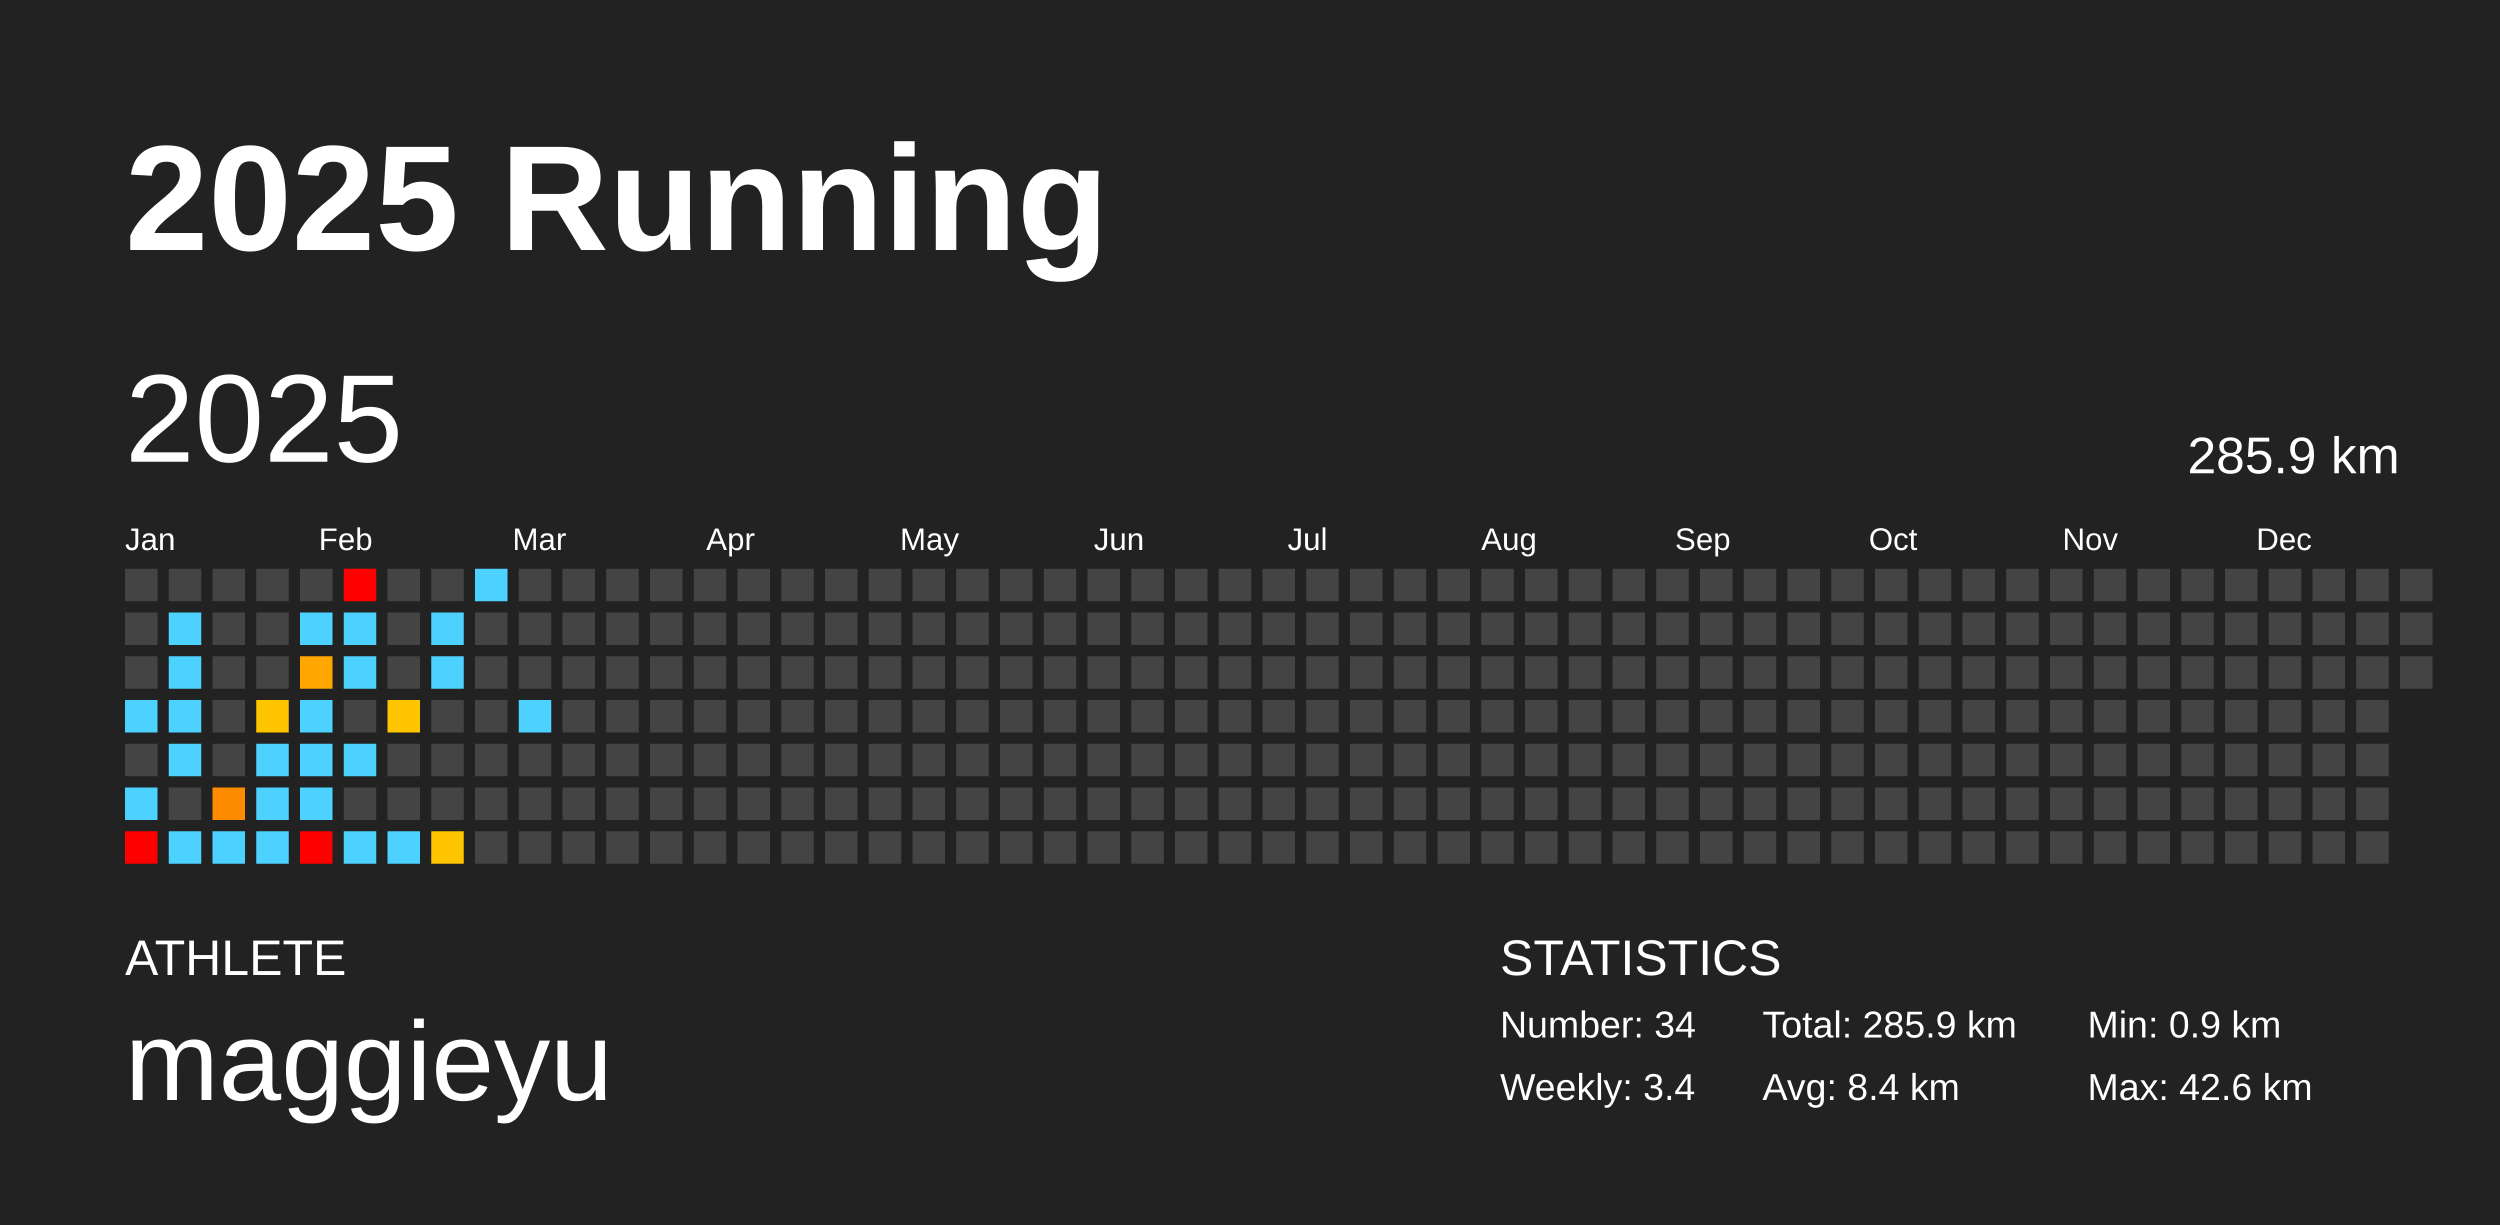
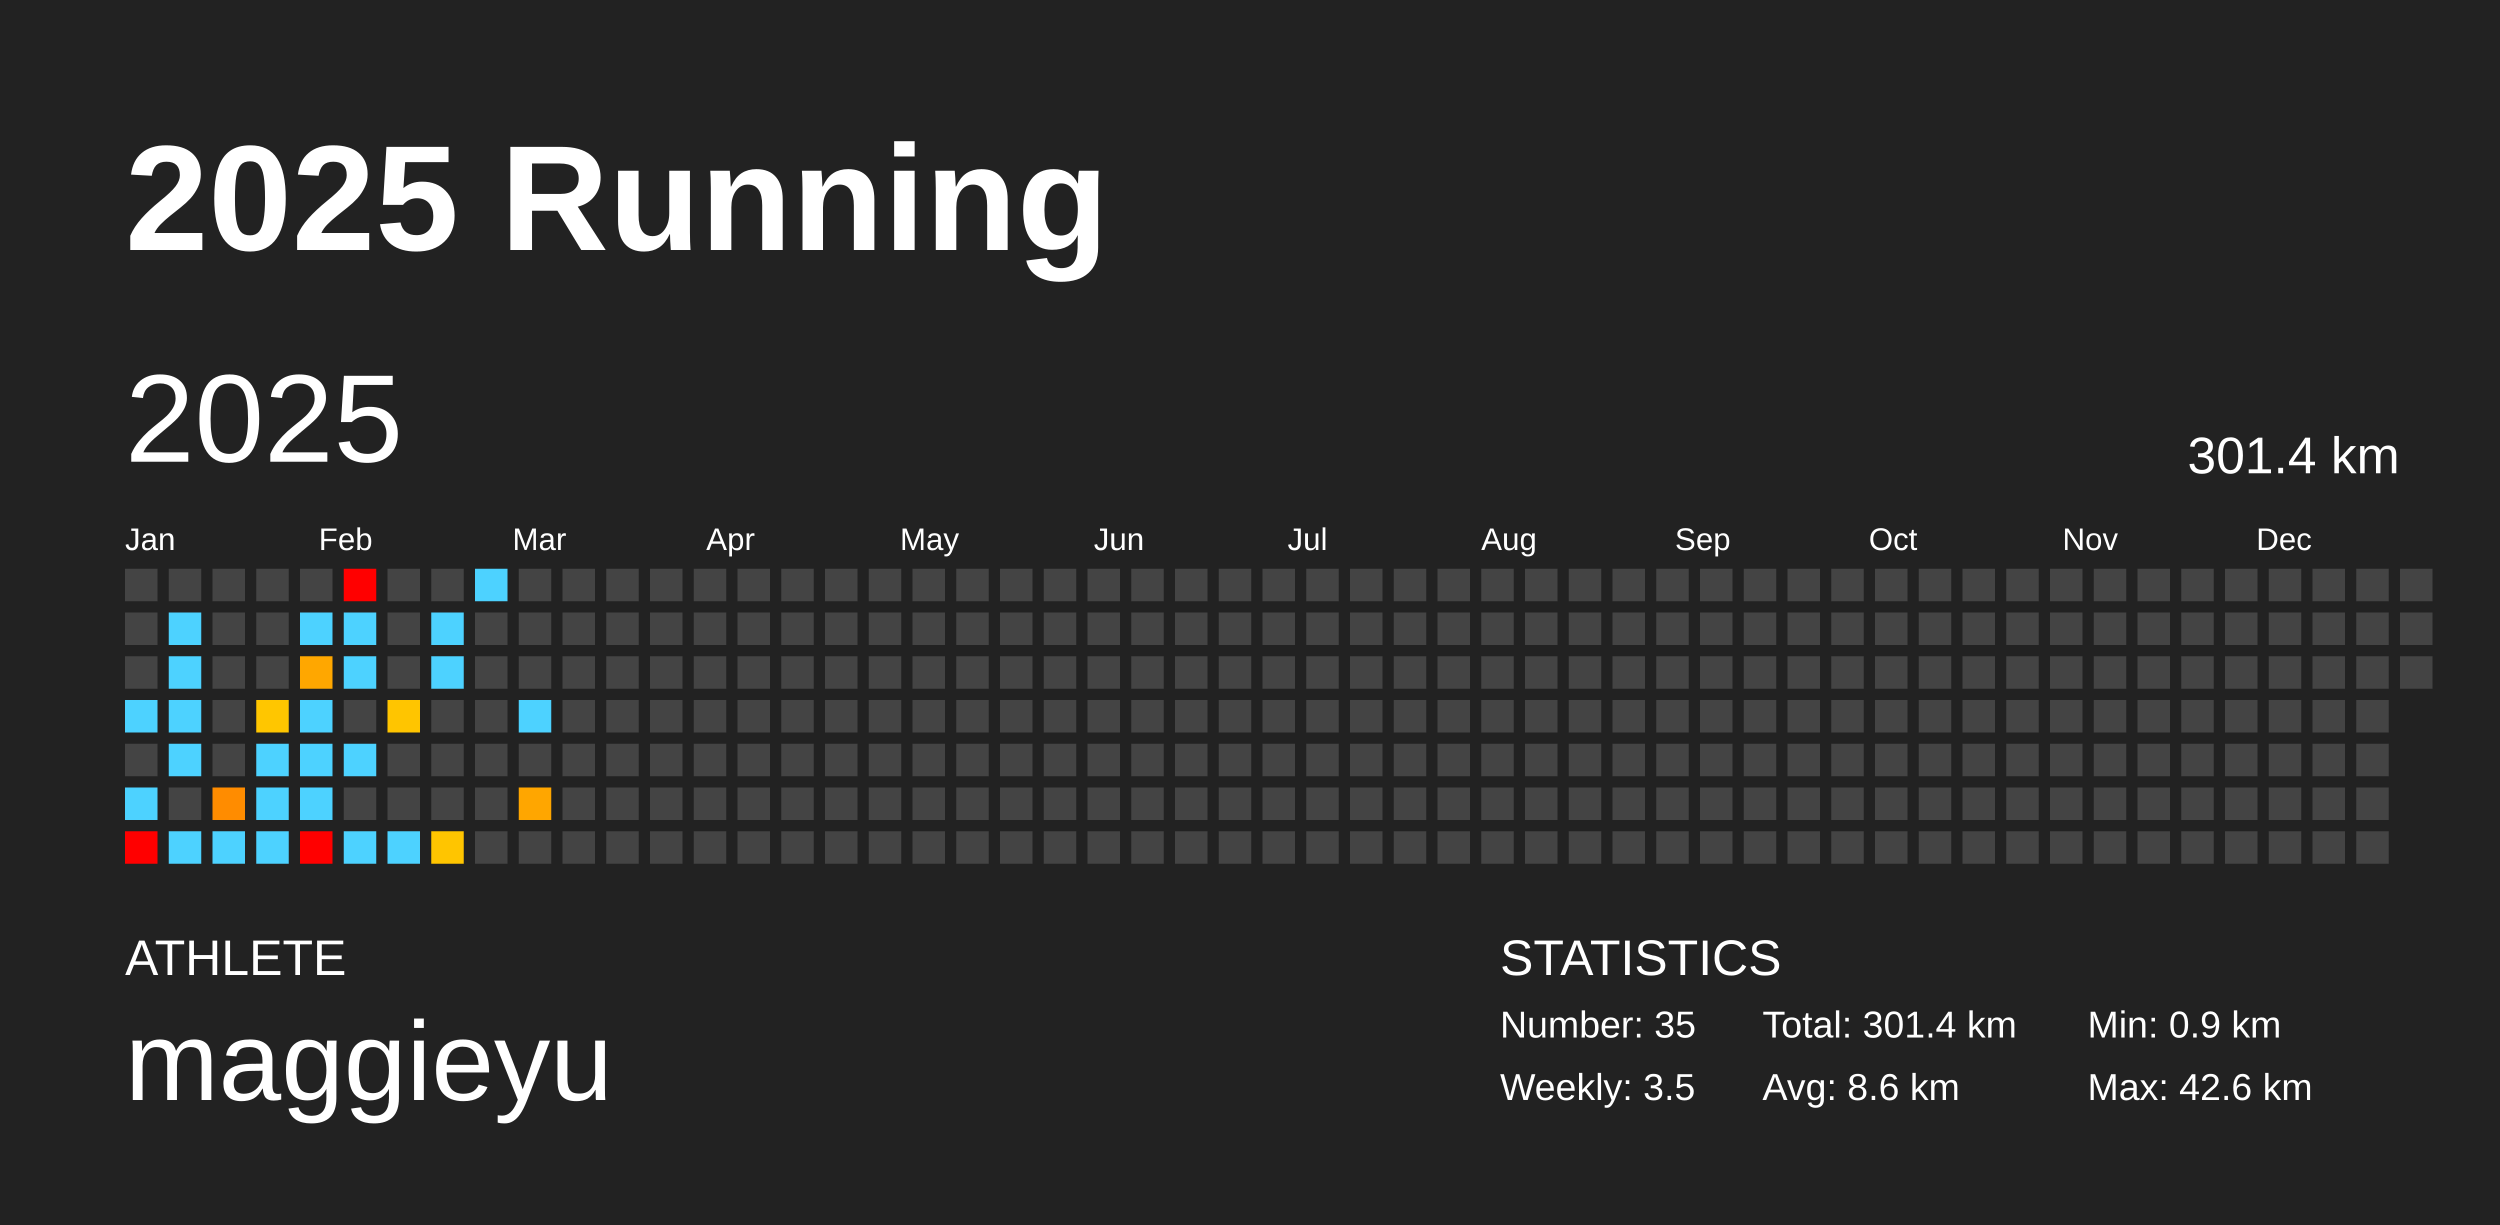
<svg xmlns="http://www.w3.org/2000/svg" baseProfile="full" height="98mm" version="1.1" viewBox="0,0,200,98" width="200mm">
  <defs />
  <rect fill="#222222" height="98" width="200" x="0" y="0" />
  <text fill="#FFFFFF" style="font-size:12px; font-family:Arial; font-weight:bold;" x="10" y="20">2025 Running</text>
  <text fill="#FFFFFF" style="font-size:4px; font-family:Arial" x="10" y="78">ATHLETE</text>
  <text fill="#FFFFFF" style="font-size:9px; font-family:Arial" x="10" y="88">maggieyu</text>
  <text fill="#FFFFFF" style="font-size:4px; font-family:Arial" x="120" y="78">STATISTICS</text>
-   <text fill="#FFFFFF" style="font-size:3px; font-family:Arial" x="120" y="83">Number: 34</text>
-   <text fill="#FFFFFF" style="font-size:3px; font-family:Arial" x="120" y="88">Weekly: 3.4</text>
-   <text fill="#FFFFFF" style="font-size:3px; font-family:Arial" x="141" y="83">Total: 285.9 km</text>
-   <text fill="#FFFFFF" style="font-size:3px; font-family:Arial" x="141" y="88">Avg: 8.4 km</text>
+   <text fill="#FFFFFF" style="font-size:3px; font-family:Arial" x="120" y="83">Number: 35</text>
+   <text fill="#FFFFFF" style="font-size:3px; font-family:Arial" x="120" y="88">Weekly: 3.5</text>
+   <text fill="#FFFFFF" style="font-size:3px; font-family:Arial" x="141" y="83">Total: 301.4 km</text>
+   <text fill="#FFFFFF" style="font-size:3px; font-family:Arial" x="141" y="88">Avg: 8.6 km</text>
  <text fill="#FFFFFF" style="font-size:3px; font-family:Arial" x="167" y="83">Min: 0.9 km</text>
  <text fill="#FFFFFF" style="font-size:3px; font-family:Arial" x="167" y="88">Max: 42.6 km</text>
  <text dominant-baseline="hanging" fill="#FFFFFF" style="font-size:10.0px; font-family:Arial;" x="10" y="30">2025</text>
-   <text dominant-baseline="hanging" fill="#FFFFFF" style="font-size:4.125px; font-family:Arial;" x="175" y="35">285.9 km</text>
+   <text dominant-baseline="hanging" fill="#FFFFFF" style="font-size:4.125px; font-family:Arial;" x="175" y="35">301.4 km</text>
  <text fill="#FFFFFF" style="font-size:2.5px; font-family:Arial" x="10.0" y="44">Jan</text>
  <text fill="#FFFFFF" style="font-size:2.5px; font-family:Arial" x="25.5" y="44">Feb</text>
  <text fill="#FFFFFF" style="font-size:2.5px; font-family:Arial" x="41.0" y="44">Mar</text>
  <text fill="#FFFFFF" style="font-size:2.5px; font-family:Arial" x="56.5" y="44">Apr</text>
  <text fill="#FFFFFF" style="font-size:2.5px; font-family:Arial" x="72.0" y="44">May</text>
  <text fill="#FFFFFF" style="font-size:2.5px; font-family:Arial" x="87.5" y="44">Jun</text>
  <text fill="#FFFFFF" style="font-size:2.5px; font-family:Arial" x="103.0" y="44">Jul</text>
  <text fill="#FFFFFF" style="font-size:2.5px; font-family:Arial" x="118.5" y="44">Aug</text>
  <text fill="#FFFFFF" style="font-size:2.5px; font-family:Arial" x="134.0" y="44">Sep</text>
  <text fill="#FFFFFF" style="font-size:2.5px; font-family:Arial" x="149.5" y="44">Oct</text>
  <text fill="#FFFFFF" style="font-size:2.5px; font-family:Arial" x="165.0" y="44">Nov</text>
  <text fill="#FFFFFF" style="font-size:2.5px; font-family:Arial" x="180.5" y="44">Dec</text>
  <rect fill="#444444" height="2.6" width="2.6" x="10.0" y="45.5" />
  <rect fill="#444444" height="2.6" width="2.6" x="10.0" y="49.0" />
  <rect fill="#444444" height="2.6" width="2.6" x="10.0" y="52.5" />
  <rect fill="#4dd2ff" height="2.6" width="2.6" x="10.0" y="56.0" />
  <rect fill="#444444" height="2.6" width="2.6" x="10.0" y="59.5" />
  <rect fill="#4dd2ff" height="2.6" width="2.6" x="10.0" y="63.0" />
  <rect fill="red" height="2.6" width="2.6" x="10.0" y="66.5" />
  <rect fill="#444444" height="2.6" width="2.6" x="13.5" y="45.5" />
  <rect fill="#4dd2ff" height="2.6" width="2.6" x="13.5" y="49.0" />
  <rect fill="#4dd2ff" height="2.6" width="2.6" x="13.5" y="52.5" />
  <rect fill="#4dd2ff" height="2.6" width="2.6" x="13.5" y="56.0" />
  <rect fill="#4dd2ff" height="2.6" width="2.6" x="13.5" y="59.5" />
  <rect fill="#444444" height="2.6" width="2.6" x="13.5" y="63.0" />
  <rect fill="#4dd2ff" height="2.6" width="2.6" x="13.5" y="66.5" />
  <rect fill="#444444" height="2.6" width="2.6" x="17.0" y="45.5" />
  <rect fill="#444444" height="2.6" width="2.6" x="17.0" y="49.0" />
  <rect fill="#444444" height="2.6" width="2.6" x="17.0" y="52.5" />
  <rect fill="#444444" height="2.6" width="2.6" x="17.0" y="56.0" />
  <rect fill="#444444" height="2.6" width="2.6" x="17.0" y="59.5" />
  <rect fill="#ff8c00" height="2.6" width="2.6" x="17.0" y="63.0" />
  <rect fill="#4dd2ff" height="2.6" width="2.6" x="17.0" y="66.5" />
  <rect fill="#444444" height="2.6" width="2.6" x="20.5" y="45.5" />
  <rect fill="#444444" height="2.6" width="2.6" x="20.5" y="49.0" />
  <rect fill="#444444" height="2.6" width="2.6" x="20.5" y="52.5" />
  <rect fill="#ffc600" height="2.6" width="2.6" x="20.5" y="56.0" />
  <rect fill="#4dd2ff" height="2.6" width="2.6" x="20.5" y="59.5" />
  <rect fill="#4dd2ff" height="2.6" width="2.6" x="20.5" y="63.0" />
  <rect fill="#4dd2ff" height="2.6" width="2.6" x="20.5" y="66.5" />
  <rect fill="#444444" height="2.6" width="2.6" x="24.0" y="45.5" />
  <rect fill="#4dd2ff" height="2.6" width="2.6" x="24.0" y="49.0" />
  <rect fill="#ffa700" height="2.6" width="2.6" x="24.0" y="52.5" />
  <rect fill="#4dd2ff" height="2.6" width="2.6" x="24.0" y="56.0" />
  <rect fill="#4dd2ff" height="2.6" width="2.6" x="24.0" y="59.5" />
  <rect fill="#4dd2ff" height="2.6" width="2.6" x="24.0" y="63.0" />
  <rect fill="red" height="2.6" width="2.6" x="24.0" y="66.5" />
  <rect fill="red" height="2.6" width="2.6" x="27.5" y="45.5" />
  <rect fill="#4dd2ff" height="2.6" width="2.6" x="27.5" y="49.0" />
  <rect fill="#4dd2ff" height="2.6" width="2.6" x="27.5" y="52.5" />
  <rect fill="#444444" height="2.6" width="2.6" x="27.5" y="56.0" />
  <rect fill="#4dd2ff" height="2.6" width="2.6" x="27.5" y="59.5" />
  <rect fill="#444444" height="2.6" width="2.6" x="27.5" y="63.0" />
  <rect fill="#4dd2ff" height="2.6" width="2.6" x="27.5" y="66.5" />
  <rect fill="#444444" height="2.6" width="2.6" x="31.0" y="45.5" />
  <rect fill="#444444" height="2.6" width="2.6" x="31.0" y="49.0" />
  <rect fill="#444444" height="2.6" width="2.6" x="31.0" y="52.5" />
  <rect fill="#ffc500" height="2.6" width="2.6" x="31.0" y="56.0" />
  <rect fill="#444444" height="2.6" width="2.6" x="31.0" y="59.5" />
  <rect fill="#444444" height="2.6" width="2.6" x="31.0" y="63.0" />
  <rect fill="#4dd2ff" height="2.6" width="2.6" x="31.0" y="66.5" />
  <rect fill="#444444" height="2.6" width="2.6" x="34.5" y="45.5" />
  <rect fill="#4dd2ff" height="2.6" width="2.6" x="34.5" y="49.0" />
  <rect fill="#4dd2ff" height="2.6" width="2.6" x="34.5" y="52.5" />
  <rect fill="#444444" height="2.6" width="2.6" x="34.5" y="56.0" />
  <rect fill="#444444" height="2.6" width="2.6" x="34.5" y="59.5" />
  <rect fill="#444444" height="2.6" width="2.6" x="34.5" y="63.0" />
  <rect fill="#ffc500" height="2.6" width="2.6" x="34.5" y="66.5" />
  <rect fill="#4dd2ff" height="2.6" width="2.6" x="38.0" y="45.5" />
  <rect fill="#444444" height="2.6" width="2.6" x="38.0" y="49.0" />
  <rect fill="#444444" height="2.6" width="2.6" x="38.0" y="52.5" />
  <rect fill="#444444" height="2.6" width="2.6" x="38.0" y="56.0" />
  <rect fill="#444444" height="2.6" width="2.6" x="38.0" y="59.5" />
  <rect fill="#444444" height="2.6" width="2.6" x="38.0" y="63.0" />
  <rect fill="#444444" height="2.6" width="2.6" x="38.0" y="66.5" />
  <rect fill="#444444" height="2.6" width="2.6" x="41.5" y="45.5" />
  <rect fill="#444444" height="2.6" width="2.6" x="41.5" y="49.0" />
  <rect fill="#444444" height="2.6" width="2.6" x="41.5" y="52.5" />
  <rect fill="#4dd2ff" height="2.6" width="2.6" x="41.5" y="56.0" />
  <rect fill="#444444" height="2.6" width="2.6" x="41.5" y="59.5" />
-   <rect fill="#444444" height="2.6" width="2.6" x="41.5" y="63.0" />
+   <rect fill="#ffa600" height="2.6" width="2.6" x="41.5" y="63.0" />
  <rect fill="#444444" height="2.6" width="2.6" x="41.5" y="66.5" />
  <rect fill="#444444" height="2.6" width="2.6" x="45.0" y="45.5" />
  <rect fill="#444444" height="2.6" width="2.6" x="45.0" y="49.0" />
  <rect fill="#444444" height="2.6" width="2.6" x="45.0" y="52.5" />
  <rect fill="#444444" height="2.6" width="2.6" x="45.0" y="56.0" />
  <rect fill="#444444" height="2.6" width="2.6" x="45.0" y="59.5" />
  <rect fill="#444444" height="2.6" width="2.6" x="45.0" y="63.0" />
  <rect fill="#444444" height="2.6" width="2.6" x="45.0" y="66.5" />
  <rect fill="#444444" height="2.6" width="2.6" x="48.5" y="45.5" />
  <rect fill="#444444" height="2.6" width="2.6" x="48.5" y="49.0" />
  <rect fill="#444444" height="2.6" width="2.6" x="48.5" y="52.5" />
  <rect fill="#444444" height="2.6" width="2.6" x="48.5" y="56.0" />
  <rect fill="#444444" height="2.6" width="2.6" x="48.5" y="59.5" />
  <rect fill="#444444" height="2.6" width="2.6" x="48.5" y="63.0" />
  <rect fill="#444444" height="2.6" width="2.6" x="48.5" y="66.5" />
  <rect fill="#444444" height="2.6" width="2.6" x="52.0" y="45.5" />
  <rect fill="#444444" height="2.6" width="2.6" x="52.0" y="49.0" />
  <rect fill="#444444" height="2.6" width="2.6" x="52.0" y="52.5" />
  <rect fill="#444444" height="2.6" width="2.6" x="52.0" y="56.0" />
  <rect fill="#444444" height="2.6" width="2.6" x="52.0" y="59.5" />
  <rect fill="#444444" height="2.6" width="2.6" x="52.0" y="63.0" />
  <rect fill="#444444" height="2.6" width="2.6" x="52.0" y="66.5" />
  <rect fill="#444444" height="2.6" width="2.6" x="55.5" y="45.5" />
  <rect fill="#444444" height="2.6" width="2.6" x="55.5" y="49.0" />
  <rect fill="#444444" height="2.6" width="2.6" x="55.5" y="52.5" />
  <rect fill="#444444" height="2.6" width="2.6" x="55.5" y="56.0" />
  <rect fill="#444444" height="2.6" width="2.6" x="55.5" y="59.5" />
  <rect fill="#444444" height="2.6" width="2.6" x="55.5" y="63.0" />
  <rect fill="#444444" height="2.6" width="2.6" x="55.5" y="66.5" />
  <rect fill="#444444" height="2.6" width="2.6" x="59.0" y="45.5" />
  <rect fill="#444444" height="2.6" width="2.6" x="59.0" y="49.0" />
  <rect fill="#444444" height="2.6" width="2.6" x="59.0" y="52.5" />
  <rect fill="#444444" height="2.6" width="2.6" x="59.0" y="56.0" />
  <rect fill="#444444" height="2.6" width="2.6" x="59.0" y="59.5" />
  <rect fill="#444444" height="2.6" width="2.6" x="59.0" y="63.0" />
  <rect fill="#444444" height="2.6" width="2.6" x="59.0" y="66.5" />
  <rect fill="#444444" height="2.6" width="2.6" x="62.5" y="45.5" />
  <rect fill="#444444" height="2.6" width="2.6" x="62.5" y="49.0" />
  <rect fill="#444444" height="2.6" width="2.6" x="62.5" y="52.5" />
  <rect fill="#444444" height="2.6" width="2.6" x="62.5" y="56.0" />
  <rect fill="#444444" height="2.6" width="2.6" x="62.5" y="59.5" />
  <rect fill="#444444" height="2.6" width="2.6" x="62.5" y="63.0" />
  <rect fill="#444444" height="2.6" width="2.6" x="62.5" y="66.5" />
  <rect fill="#444444" height="2.6" width="2.6" x="66.0" y="45.5" />
  <rect fill="#444444" height="2.6" width="2.6" x="66.0" y="49.0" />
  <rect fill="#444444" height="2.6" width="2.6" x="66.0" y="52.5" />
  <rect fill="#444444" height="2.6" width="2.6" x="66.0" y="56.0" />
  <rect fill="#444444" height="2.6" width="2.6" x="66.0" y="59.5" />
  <rect fill="#444444" height="2.6" width="2.6" x="66.0" y="63.0" />
  <rect fill="#444444" height="2.6" width="2.6" x="66.0" y="66.5" />
  <rect fill="#444444" height="2.6" width="2.6" x="69.5" y="45.5" />
  <rect fill="#444444" height="2.6" width="2.6" x="69.5" y="49.0" />
  <rect fill="#444444" height="2.6" width="2.6" x="69.5" y="52.5" />
  <rect fill="#444444" height="2.6" width="2.6" x="69.5" y="56.0" />
  <rect fill="#444444" height="2.6" width="2.6" x="69.5" y="59.5" />
  <rect fill="#444444" height="2.6" width="2.6" x="69.5" y="63.0" />
  <rect fill="#444444" height="2.6" width="2.6" x="69.5" y="66.5" />
  <rect fill="#444444" height="2.6" width="2.6" x="73.0" y="45.5" />
  <rect fill="#444444" height="2.6" width="2.6" x="73.0" y="49.0" />
  <rect fill="#444444" height="2.6" width="2.6" x="73.0" y="52.5" />
  <rect fill="#444444" height="2.6" width="2.6" x="73.0" y="56.0" />
  <rect fill="#444444" height="2.6" width="2.6" x="73.0" y="59.5" />
  <rect fill="#444444" height="2.6" width="2.6" x="73.0" y="63.0" />
  <rect fill="#444444" height="2.6" width="2.6" x="73.0" y="66.5" />
  <rect fill="#444444" height="2.6" width="2.6" x="76.5" y="45.5" />
  <rect fill="#444444" height="2.6" width="2.6" x="76.5" y="49.0" />
  <rect fill="#444444" height="2.6" width="2.6" x="76.5" y="52.5" />
  <rect fill="#444444" height="2.6" width="2.6" x="76.5" y="56.0" />
  <rect fill="#444444" height="2.6" width="2.6" x="76.5" y="59.5" />
  <rect fill="#444444" height="2.6" width="2.6" x="76.5" y="63.0" />
  <rect fill="#444444" height="2.6" width="2.6" x="76.5" y="66.5" />
  <rect fill="#444444" height="2.6" width="2.6" x="80.0" y="45.5" />
  <rect fill="#444444" height="2.6" width="2.6" x="80.0" y="49.0" />
  <rect fill="#444444" height="2.6" width="2.6" x="80.0" y="52.5" />
  <rect fill="#444444" height="2.6" width="2.6" x="80.0" y="56.0" />
  <rect fill="#444444" height="2.6" width="2.6" x="80.0" y="59.5" />
  <rect fill="#444444" height="2.6" width="2.6" x="80.0" y="63.0" />
  <rect fill="#444444" height="2.6" width="2.6" x="80.0" y="66.5" />
  <rect fill="#444444" height="2.6" width="2.6" x="83.5" y="45.5" />
  <rect fill="#444444" height="2.6" width="2.6" x="83.5" y="49.0" />
  <rect fill="#444444" height="2.6" width="2.6" x="83.5" y="52.5" />
  <rect fill="#444444" height="2.6" width="2.6" x="83.5" y="56.0" />
  <rect fill="#444444" height="2.6" width="2.6" x="83.5" y="59.5" />
  <rect fill="#444444" height="2.6" width="2.6" x="83.5" y="63.0" />
  <rect fill="#444444" height="2.6" width="2.6" x="83.5" y="66.5" />
  <rect fill="#444444" height="2.6" width="2.6" x="87.0" y="45.5" />
  <rect fill="#444444" height="2.6" width="2.6" x="87.0" y="49.0" />
  <rect fill="#444444" height="2.6" width="2.6" x="87.0" y="52.5" />
  <rect fill="#444444" height="2.6" width="2.6" x="87.0" y="56.0" />
  <rect fill="#444444" height="2.6" width="2.6" x="87.0" y="59.5" />
  <rect fill="#444444" height="2.6" width="2.6" x="87.0" y="63.0" />
  <rect fill="#444444" height="2.6" width="2.6" x="87.0" y="66.5" />
  <rect fill="#444444" height="2.6" width="2.6" x="90.5" y="45.5" />
  <rect fill="#444444" height="2.6" width="2.6" x="90.5" y="49.0" />
  <rect fill="#444444" height="2.6" width="2.6" x="90.5" y="52.5" />
  <rect fill="#444444" height="2.6" width="2.6" x="90.5" y="56.0" />
  <rect fill="#444444" height="2.6" width="2.6" x="90.5" y="59.5" />
  <rect fill="#444444" height="2.6" width="2.6" x="90.5" y="63.0" />
  <rect fill="#444444" height="2.6" width="2.6" x="90.5" y="66.5" />
  <rect fill="#444444" height="2.6" width="2.6" x="94.0" y="45.5" />
  <rect fill="#444444" height="2.6" width="2.6" x="94.0" y="49.0" />
  <rect fill="#444444" height="2.6" width="2.6" x="94.0" y="52.5" />
  <rect fill="#444444" height="2.6" width="2.6" x="94.0" y="56.0" />
  <rect fill="#444444" height="2.6" width="2.6" x="94.0" y="59.5" />
  <rect fill="#444444" height="2.6" width="2.6" x="94.0" y="63.0" />
  <rect fill="#444444" height="2.6" width="2.6" x="94.0" y="66.5" />
  <rect fill="#444444" height="2.6" width="2.6" x="97.5" y="45.5" />
  <rect fill="#444444" height="2.6" width="2.6" x="97.5" y="49.0" />
  <rect fill="#444444" height="2.6" width="2.6" x="97.5" y="52.5" />
  <rect fill="#444444" height="2.6" width="2.6" x="97.5" y="56.0" />
  <rect fill="#444444" height="2.6" width="2.6" x="97.5" y="59.5" />
  <rect fill="#444444" height="2.6" width="2.6" x="97.5" y="63.0" />
  <rect fill="#444444" height="2.6" width="2.6" x="97.5" y="66.5" />
  <rect fill="#444444" height="2.6" width="2.6" x="101.0" y="45.5" />
  <rect fill="#444444" height="2.6" width="2.6" x="101.0" y="49.0" />
  <rect fill="#444444" height="2.6" width="2.6" x="101.0" y="52.5" />
  <rect fill="#444444" height="2.6" width="2.6" x="101.0" y="56.0" />
  <rect fill="#444444" height="2.6" width="2.6" x="101.0" y="59.5" />
  <rect fill="#444444" height="2.6" width="2.6" x="101.0" y="63.0" />
  <rect fill="#444444" height="2.6" width="2.6" x="101.0" y="66.5" />
  <rect fill="#444444" height="2.6" width="2.6" x="104.5" y="45.5" />
  <rect fill="#444444" height="2.6" width="2.6" x="104.5" y="49.0" />
  <rect fill="#444444" height="2.6" width="2.6" x="104.5" y="52.5" />
  <rect fill="#444444" height="2.6" width="2.6" x="104.5" y="56.0" />
  <rect fill="#444444" height="2.6" width="2.6" x="104.5" y="59.5" />
  <rect fill="#444444" height="2.6" width="2.6" x="104.5" y="63.0" />
  <rect fill="#444444" height="2.6" width="2.6" x="104.5" y="66.5" />
  <rect fill="#444444" height="2.6" width="2.6" x="108.0" y="45.5" />
  <rect fill="#444444" height="2.6" width="2.6" x="108.0" y="49.0" />
  <rect fill="#444444" height="2.6" width="2.6" x="108.0" y="52.5" />
  <rect fill="#444444" height="2.6" width="2.6" x="108.0" y="56.0" />
  <rect fill="#444444" height="2.6" width="2.6" x="108.0" y="59.5" />
  <rect fill="#444444" height="2.6" width="2.6" x="108.0" y="63.0" />
  <rect fill="#444444" height="2.6" width="2.6" x="108.0" y="66.5" />
  <rect fill="#444444" height="2.6" width="2.6" x="111.5" y="45.5" />
  <rect fill="#444444" height="2.6" width="2.6" x="111.5" y="49.0" />
  <rect fill="#444444" height="2.6" width="2.6" x="111.5" y="52.5" />
  <rect fill="#444444" height="2.6" width="2.6" x="111.5" y="56.0" />
  <rect fill="#444444" height="2.6" width="2.6" x="111.5" y="59.5" />
  <rect fill="#444444" height="2.6" width="2.6" x="111.5" y="63.0" />
  <rect fill="#444444" height="2.6" width="2.6" x="111.5" y="66.5" />
  <rect fill="#444444" height="2.6" width="2.6" x="115.0" y="45.5" />
  <rect fill="#444444" height="2.6" width="2.6" x="115.0" y="49.0" />
  <rect fill="#444444" height="2.6" width="2.6" x="115.0" y="52.5" />
  <rect fill="#444444" height="2.6" width="2.6" x="115.0" y="56.0" />
  <rect fill="#444444" height="2.6" width="2.6" x="115.0" y="59.5" />
  <rect fill="#444444" height="2.6" width="2.6" x="115.0" y="63.0" />
  <rect fill="#444444" height="2.6" width="2.6" x="115.0" y="66.5" />
  <rect fill="#444444" height="2.6" width="2.6" x="118.5" y="45.5" />
  <rect fill="#444444" height="2.6" width="2.6" x="118.5" y="49.0" />
  <rect fill="#444444" height="2.6" width="2.6" x="118.5" y="52.5" />
  <rect fill="#444444" height="2.6" width="2.6" x="118.5" y="56.0" />
  <rect fill="#444444" height="2.6" width="2.6" x="118.5" y="59.5" />
  <rect fill="#444444" height="2.6" width="2.6" x="118.5" y="63.0" />
  <rect fill="#444444" height="2.6" width="2.6" x="118.5" y="66.5" />
  <rect fill="#444444" height="2.6" width="2.6" x="122.0" y="45.5" />
  <rect fill="#444444" height="2.6" width="2.6" x="122.0" y="49.0" />
  <rect fill="#444444" height="2.6" width="2.6" x="122.0" y="52.5" />
  <rect fill="#444444" height="2.6" width="2.6" x="122.0" y="56.0" />
  <rect fill="#444444" height="2.6" width="2.6" x="122.0" y="59.5" />
  <rect fill="#444444" height="2.6" width="2.6" x="122.0" y="63.0" />
  <rect fill="#444444" height="2.6" width="2.6" x="122.0" y="66.5" />
  <rect fill="#444444" height="2.6" width="2.6" x="125.5" y="45.5" />
  <rect fill="#444444" height="2.6" width="2.6" x="125.5" y="49.0" />
  <rect fill="#444444" height="2.6" width="2.6" x="125.5" y="52.5" />
  <rect fill="#444444" height="2.6" width="2.6" x="125.5" y="56.0" />
  <rect fill="#444444" height="2.6" width="2.6" x="125.5" y="59.5" />
  <rect fill="#444444" height="2.6" width="2.6" x="125.5" y="63.0" />
  <rect fill="#444444" height="2.6" width="2.6" x="125.5" y="66.5" />
  <rect fill="#444444" height="2.6" width="2.6" x="129.0" y="45.5" />
  <rect fill="#444444" height="2.6" width="2.6" x="129.0" y="49.0" />
  <rect fill="#444444" height="2.6" width="2.6" x="129.0" y="52.5" />
  <rect fill="#444444" height="2.6" width="2.6" x="129.0" y="56.0" />
  <rect fill="#444444" height="2.6" width="2.6" x="129.0" y="59.5" />
  <rect fill="#444444" height="2.6" width="2.6" x="129.0" y="63.0" />
  <rect fill="#444444" height="2.6" width="2.6" x="129.0" y="66.5" />
  <rect fill="#444444" height="2.6" width="2.6" x="132.5" y="45.5" />
  <rect fill="#444444" height="2.6" width="2.6" x="132.5" y="49.0" />
  <rect fill="#444444" height="2.6" width="2.6" x="132.5" y="52.5" />
  <rect fill="#444444" height="2.6" width="2.6" x="132.5" y="56.0" />
  <rect fill="#444444" height="2.6" width="2.6" x="132.5" y="59.5" />
  <rect fill="#444444" height="2.6" width="2.6" x="132.5" y="63.0" />
  <rect fill="#444444" height="2.6" width="2.6" x="132.5" y="66.5" />
  <rect fill="#444444" height="2.6" width="2.6" x="136.0" y="45.5" />
  <rect fill="#444444" height="2.6" width="2.6" x="136.0" y="49.0" />
  <rect fill="#444444" height="2.6" width="2.6" x="136.0" y="52.5" />
  <rect fill="#444444" height="2.6" width="2.6" x="136.0" y="56.0" />
  <rect fill="#444444" height="2.6" width="2.6" x="136.0" y="59.5" />
  <rect fill="#444444" height="2.6" width="2.6" x="136.0" y="63.0" />
  <rect fill="#444444" height="2.6" width="2.6" x="136.0" y="66.5" />
  <rect fill="#444444" height="2.6" width="2.6" x="139.5" y="45.5" />
  <rect fill="#444444" height="2.6" width="2.6" x="139.5" y="49.0" />
  <rect fill="#444444" height="2.6" width="2.6" x="139.5" y="52.5" />
  <rect fill="#444444" height="2.6" width="2.6" x="139.5" y="56.0" />
  <rect fill="#444444" height="2.6" width="2.6" x="139.5" y="59.5" />
  <rect fill="#444444" height="2.6" width="2.6" x="139.5" y="63.0" />
  <rect fill="#444444" height="2.6" width="2.6" x="139.5" y="66.5" />
  <rect fill="#444444" height="2.6" width="2.6" x="143.0" y="45.5" />
  <rect fill="#444444" height="2.6" width="2.6" x="143.0" y="49.0" />
  <rect fill="#444444" height="2.6" width="2.6" x="143.0" y="52.5" />
  <rect fill="#444444" height="2.6" width="2.6" x="143.0" y="56.0" />
  <rect fill="#444444" height="2.6" width="2.6" x="143.0" y="59.5" />
  <rect fill="#444444" height="2.6" width="2.6" x="143.0" y="63.0" />
  <rect fill="#444444" height="2.6" width="2.6" x="143.0" y="66.5" />
  <rect fill="#444444" height="2.6" width="2.6" x="146.5" y="45.5" />
  <rect fill="#444444" height="2.6" width="2.6" x="146.5" y="49.0" />
  <rect fill="#444444" height="2.6" width="2.6" x="146.5" y="52.5" />
  <rect fill="#444444" height="2.6" width="2.6" x="146.5" y="56.0" />
  <rect fill="#444444" height="2.6" width="2.6" x="146.5" y="59.5" />
  <rect fill="#444444" height="2.6" width="2.6" x="146.5" y="63.0" />
  <rect fill="#444444" height="2.6" width="2.6" x="146.5" y="66.5" />
  <rect fill="#444444" height="2.6" width="2.6" x="150.0" y="45.5" />
  <rect fill="#444444" height="2.6" width="2.6" x="150.0" y="49.0" />
  <rect fill="#444444" height="2.6" width="2.6" x="150.0" y="52.5" />
  <rect fill="#444444" height="2.6" width="2.6" x="150.0" y="56.0" />
  <rect fill="#444444" height="2.6" width="2.6" x="150.0" y="59.5" />
  <rect fill="#444444" height="2.6" width="2.6" x="150.0" y="63.0" />
  <rect fill="#444444" height="2.6" width="2.6" x="150.0" y="66.5" />
  <rect fill="#444444" height="2.6" width="2.6" x="153.5" y="45.5" />
  <rect fill="#444444" height="2.6" width="2.6" x="153.5" y="49.0" />
  <rect fill="#444444" height="2.6" width="2.6" x="153.5" y="52.5" />
  <rect fill="#444444" height="2.6" width="2.6" x="153.5" y="56.0" />
  <rect fill="#444444" height="2.6" width="2.6" x="153.5" y="59.5" />
  <rect fill="#444444" height="2.6" width="2.6" x="153.5" y="63.0" />
  <rect fill="#444444" height="2.6" width="2.6" x="153.5" y="66.5" />
  <rect fill="#444444" height="2.6" width="2.6" x="157.0" y="45.5" />
  <rect fill="#444444" height="2.6" width="2.6" x="157.0" y="49.0" />
  <rect fill="#444444" height="2.6" width="2.6" x="157.0" y="52.5" />
  <rect fill="#444444" height="2.6" width="2.6" x="157.0" y="56.0" />
  <rect fill="#444444" height="2.6" width="2.6" x="157.0" y="59.5" />
  <rect fill="#444444" height="2.6" width="2.6" x="157.0" y="63.0" />
  <rect fill="#444444" height="2.6" width="2.6" x="157.0" y="66.5" />
  <rect fill="#444444" height="2.6" width="2.6" x="160.5" y="45.5" />
  <rect fill="#444444" height="2.6" width="2.6" x="160.5" y="49.0" />
  <rect fill="#444444" height="2.6" width="2.6" x="160.5" y="52.5" />
  <rect fill="#444444" height="2.6" width="2.6" x="160.5" y="56.0" />
  <rect fill="#444444" height="2.6" width="2.6" x="160.5" y="59.5" />
  <rect fill="#444444" height="2.6" width="2.6" x="160.5" y="63.0" />
  <rect fill="#444444" height="2.6" width="2.6" x="160.5" y="66.5" />
  <rect fill="#444444" height="2.6" width="2.6" x="164.0" y="45.5" />
  <rect fill="#444444" height="2.6" width="2.6" x="164.0" y="49.0" />
  <rect fill="#444444" height="2.6" width="2.6" x="164.0" y="52.5" />
  <rect fill="#444444" height="2.6" width="2.6" x="164.0" y="56.0" />
  <rect fill="#444444" height="2.6" width="2.6" x="164.0" y="59.5" />
  <rect fill="#444444" height="2.6" width="2.6" x="164.0" y="63.0" />
  <rect fill="#444444" height="2.6" width="2.6" x="164.0" y="66.5" />
  <rect fill="#444444" height="2.6" width="2.6" x="167.5" y="45.5" />
  <rect fill="#444444" height="2.6" width="2.6" x="167.5" y="49.0" />
  <rect fill="#444444" height="2.6" width="2.6" x="167.5" y="52.5" />
  <rect fill="#444444" height="2.6" width="2.6" x="167.5" y="56.0" />
  <rect fill="#444444" height="2.6" width="2.6" x="167.5" y="59.5" />
  <rect fill="#444444" height="2.6" width="2.6" x="167.5" y="63.0" />
  <rect fill="#444444" height="2.6" width="2.6" x="167.5" y="66.5" />
  <rect fill="#444444" height="2.6" width="2.6" x="171.0" y="45.5" />
  <rect fill="#444444" height="2.6" width="2.6" x="171.0" y="49.0" />
  <rect fill="#444444" height="2.6" width="2.6" x="171.0" y="52.5" />
  <rect fill="#444444" height="2.6" width="2.6" x="171.0" y="56.0" />
  <rect fill="#444444" height="2.6" width="2.6" x="171.0" y="59.5" />
  <rect fill="#444444" height="2.6" width="2.6" x="171.0" y="63.0" />
  <rect fill="#444444" height="2.6" width="2.6" x="171.0" y="66.5" />
  <rect fill="#444444" height="2.6" width="2.6" x="174.5" y="45.5" />
  <rect fill="#444444" height="2.6" width="2.6" x="174.5" y="49.0" />
  <rect fill="#444444" height="2.6" width="2.6" x="174.5" y="52.5" />
  <rect fill="#444444" height="2.6" width="2.6" x="174.5" y="56.0" />
  <rect fill="#444444" height="2.6" width="2.6" x="174.5" y="59.5" />
  <rect fill="#444444" height="2.6" width="2.6" x="174.5" y="63.0" />
  <rect fill="#444444" height="2.6" width="2.6" x="174.5" y="66.5" />
  <rect fill="#444444" height="2.6" width="2.6" x="178.0" y="45.5" />
  <rect fill="#444444" height="2.6" width="2.6" x="178.0" y="49.0" />
  <rect fill="#444444" height="2.6" width="2.6" x="178.0" y="52.5" />
  <rect fill="#444444" height="2.6" width="2.6" x="178.0" y="56.0" />
  <rect fill="#444444" height="2.6" width="2.6" x="178.0" y="59.5" />
  <rect fill="#444444" height="2.6" width="2.6" x="178.0" y="63.0" />
  <rect fill="#444444" height="2.6" width="2.6" x="178.0" y="66.5" />
  <rect fill="#444444" height="2.6" width="2.6" x="181.5" y="45.5" />
  <rect fill="#444444" height="2.6" width="2.6" x="181.5" y="49.0" />
  <rect fill="#444444" height="2.6" width="2.6" x="181.5" y="52.5" />
  <rect fill="#444444" height="2.6" width="2.6" x="181.5" y="56.0" />
  <rect fill="#444444" height="2.6" width="2.6" x="181.5" y="59.5" />
  <rect fill="#444444" height="2.6" width="2.6" x="181.5" y="63.0" />
  <rect fill="#444444" height="2.6" width="2.6" x="181.5" y="66.5" />
  <rect fill="#444444" height="2.6" width="2.6" x="185.0" y="45.5" />
  <rect fill="#444444" height="2.6" width="2.6" x="185.0" y="49.0" />
  <rect fill="#444444" height="2.6" width="2.6" x="185.0" y="52.5" />
  <rect fill="#444444" height="2.6" width="2.6" x="185.0" y="56.0" />
  <rect fill="#444444" height="2.6" width="2.6" x="185.0" y="59.5" />
  <rect fill="#444444" height="2.6" width="2.6" x="185.0" y="63.0" />
  <rect fill="#444444" height="2.6" width="2.6" x="185.0" y="66.5" />
  <rect fill="#444444" height="2.6" width="2.6" x="188.5" y="45.5" />
  <rect fill="#444444" height="2.6" width="2.6" x="188.5" y="49.0" />
  <rect fill="#444444" height="2.6" width="2.6" x="188.5" y="52.5" />
  <rect fill="#444444" height="2.6" width="2.6" x="188.5" y="56.0" />
  <rect fill="#444444" height="2.6" width="2.6" x="188.5" y="59.5" />
  <rect fill="#444444" height="2.6" width="2.6" x="188.5" y="63.0" />
  <rect fill="#444444" height="2.6" width="2.6" x="188.5" y="66.5" />
  <rect fill="#444444" height="2.6" width="2.6" x="192.0" y="45.5" />
  <rect fill="#444444" height="2.6" width="2.6" x="192.0" y="49.0" />
  <rect fill="#444444" height="2.6" width="2.6" x="192.0" y="52.5" />
</svg>
